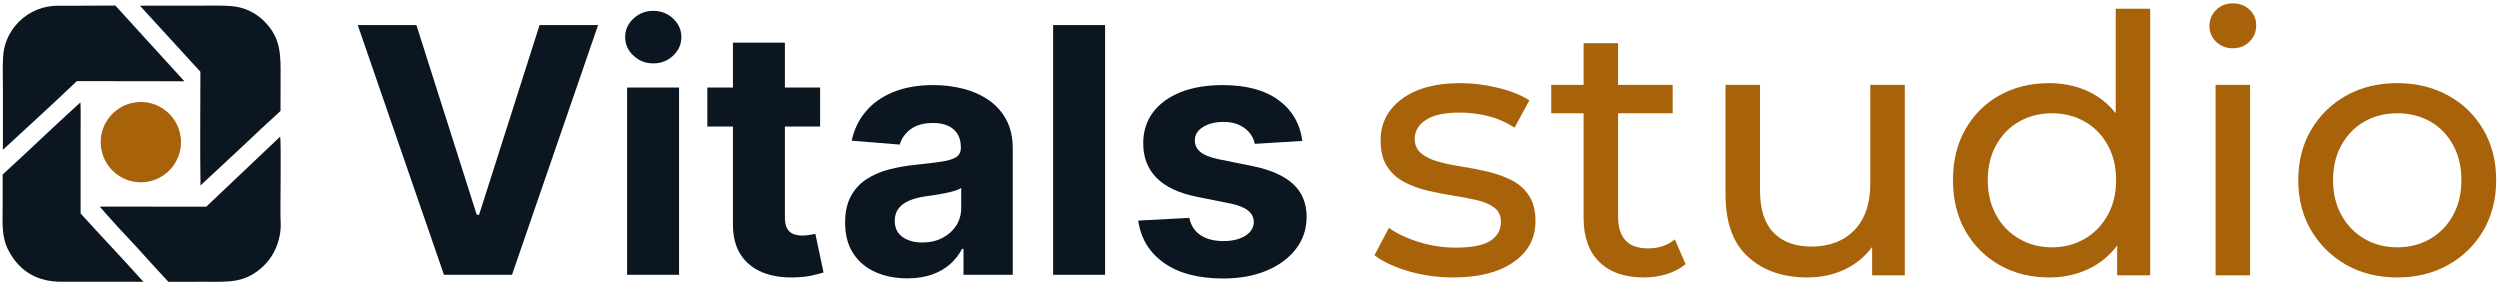
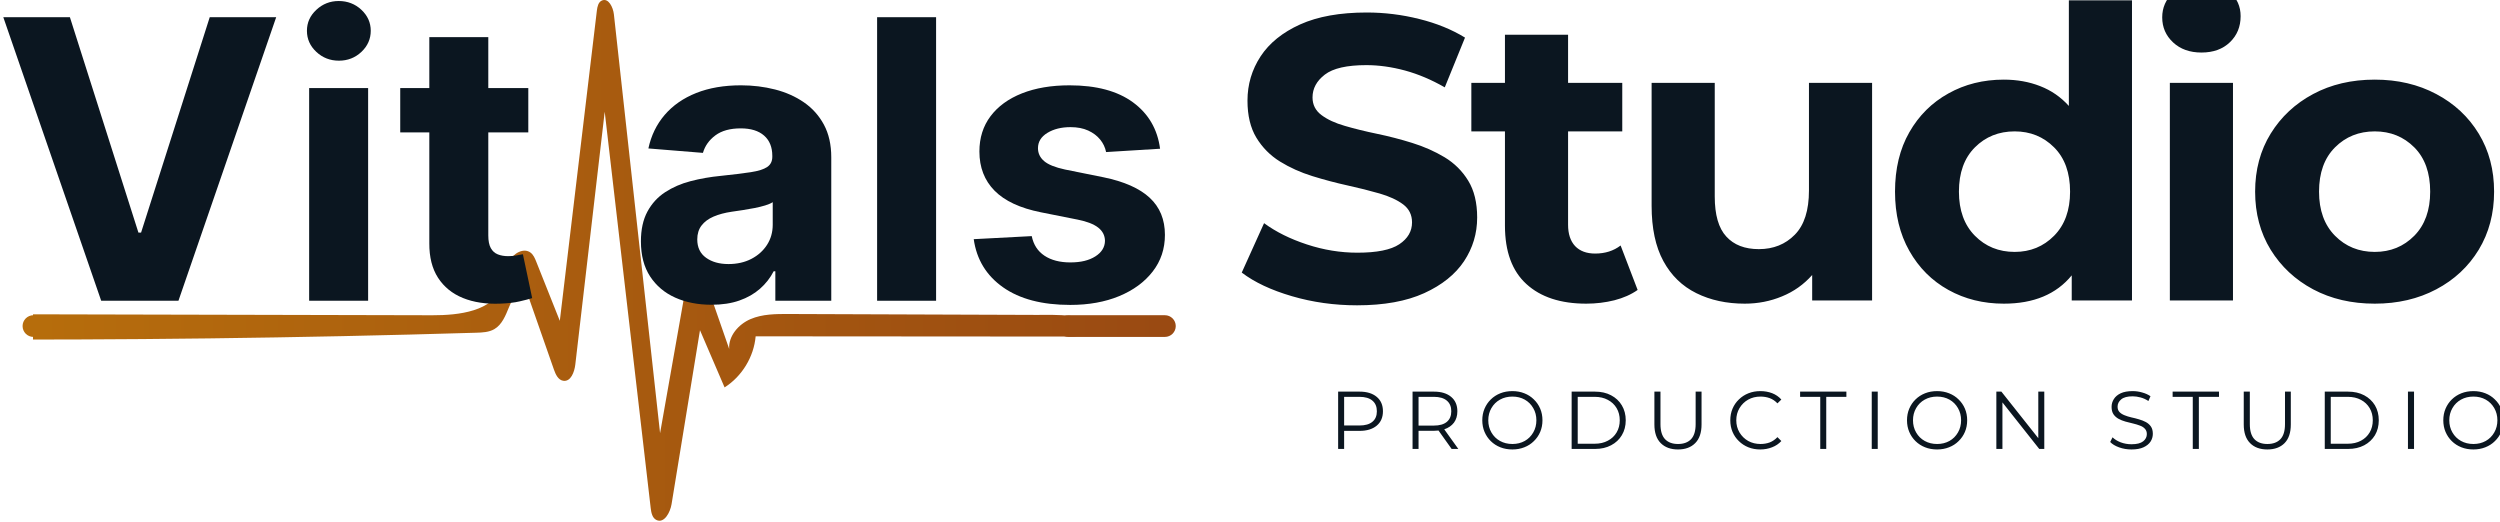
- <svg xmlns="http://www.w3.org/2000/svg" viewBox="0 -13 3269 381" role="img" aria-label="Vitals Studio">
-   <g transform="translate(0 -8.5) scale(5.8125)">
-     <g transform="scale(0.105611) translate(-344.3 -353.0)">
-       <path fill="#0B1620" d="M 589.993 357.493 L 737.063 518.783 L 508.027 518.443 C 504.509 521.99 500.523 525.584 496.855 529.018 C 449.385 574.355 398.727 619.818 350.477 664.762 L 350.495 533.561 C 350.42 511.84 348.935 469.073 353.036 449.756 C 356.978 431.474 365.287 414.417 377.254 400.043 C 397.059 376.028 425.709 361.01 456.727 358.385 C 462.166 357.491 492.014 357.926 499.796 357.924 C 529.863 357.984 559.929 357.84 589.993 357.493 z" />
-       <path fill="#0B1620" d="M 940.885 636.863 C 943.83 639.814 940.817 798.856 942.048 816.382 C 944.43 850.284 931.396 887.355 906.434 911.428 C 866.929 949.527 831.908 945.817 781.581 945.856 L 702.886 945.905 C 679.782 920.966 656.844 895.874 634.075 870.629 C 609.846 845.083 579.586 812.205 556.652 785.694 L 783.658 785.954 L 940.885 636.863 z" />
-       <path fill="#0B1620" d="M 642.507 357.98 C 647.615 357.671 654.58 357.751 659.804 357.728 L 765.475 357.797 C 789.886 357.765 833.309 355.951 855.398 361.585 C 875.139 366.606 893.15 376.882 907.517 391.321 C 943.675 427.547 942.054 464.591 941.987 510.902 L 941.83 582.092 C 915.532 606.066 886.201 633.018 860.822 657.496 L 771.399 740.667 C 770.131 660.958 771.206 578.48 771.168 498.468 L 642.507 357.98 z" />
-       <path fill="#0B1620" d="M 515.593 563.787 C 516.514 568.028 515.986 614.332 516.009 622.288 L 516.022 800.373 C 560.092 849.167 606.075 896.995 649.734 945.882 L 481.75 945.734 L 476.62 945.809 C 425.599 946.283 386.469 925.177 362.426 879.199 C 347.284 850.244 349.863 821.27 349.917 789.745 L 349.918 717.511 C 405.39 666.87 459.892 614.031 515.593 563.787 z" />
-       <path fill="#A8620A" d="M 632.362 563.763 C 679.165 557.16 722.45 589.772 729.012 636.58 C 735.574 683.388 702.925 726.645 656.111 733.166 C 609.354 739.679 566.163 707.079 559.609 660.328 C 553.055 613.578 585.617 570.358 632.362 563.763 z" />
+ <svg xmlns="http://www.w3.org/2000/svg" viewBox="112 0 2879 600" role="img" aria-label="Vitals Studio">
+   <defs>
+     <linearGradient id="pstudiolight" x1="116" y1="0" x2="1454" y2="0" gradientUnits="userSpaceOnUse">
+       <stop offset="0" stop-color="#B76E0C" />
+       <stop offset="1" stop-color="#9A4A12" />
+     </linearGradient>
+     <clipPath id="pstudiolightc">
+       <rect x="150" y="0" width="1454" height="600" />
+     </clipPath>
+   </defs>
+   <g fill="url(#pstudiolight)">
+     <path clip-path="url(#pstudiolightc)" d="M982.59,387.31h-.38c-2.1,23.68-15.72,46.07-35.78,58.83-9.44-21.96-18.88-43.92-28.33-65.88-10.91,66.76-21.82,133.52-32.72,200.28-1.59,9.72-8.57,22.56-17.43,18.28-4.8-2.32-6-8.48-6.61-13.77-17.65-152.12-35.31-304.25-52.96-456.37-11.29,97.05-22.57,194.09-33.86,291.14-1.01,8.64-5.21,19.95-13.82,18.7-5.87-.85-8.86-7.35-10.81-12.94-11.14-31.86-22.28-63.71-33.42-95.57-19.31,7.34-17.35,38.67-35.22,49.03-6.21,3.6-13.72,3.91-20.9,4.13-204.98,6.15-410.07,8.7-615.14,7.66-9.38-.05-21.33-2.02-23.46-11.16-2.87-12.32,14.74-17.99,27.39-17.96,186.89.45,373.78.89,560.67,1.34,31.04.07,69.3-4.45,80.74-33.3,3.7-9.35,3.73-19.93,8.12-28.97,4.39-9.04,16.45-15.91,24.42-9.79,3.26,2.51,4.92,6.51,6.44,10.33,9.05,22.72,18.1,45.44,27.15,68.16,14.22-119.07,28.45-238.14,42.67-357.21.54-4.52,1.63-9.83,5.8-11.67,7.54-3.32,12.9,7.72,13.81,15.91,17.73,160.78,35.46,321.57,53.18,482.35,9.88-55.98,19.76-111.97,29.65-167.95,1.19-6.77,3.93-15.07,10.76-15.83,7.15-.79,11.57,7.4,13.94,14.19,8.41,24.18,16.82,48.36,25.24,72.54-.96-14.96,10.75-28.4,24.53-34.31,13.77-5.92,29.26-5.96,44.25-5.9,63.83.24,127.66.47,191.49.71,31.91.12,63.83.25,95.74.35,5.99.02,81.35-2.96,53.95,20.26-5.25,4.45-12.77,4.66-19.65,4.66-119.8-.09-239.61-.18-359.41-.27Z" />
+     <rect x="138" y="363" width="40" height="25" rx="12.5" />
+     <rect x="1330" y="363" width="136" height="25" rx="12.5" />
+   </g>
+   <g fill="#0B1620">
+     <g transform="translate(-1318 0)">
+       <path d="M1510.5,19.81l78.92,248.08h3.03l79.08-248.08h76.53l-112.56,326.53h-88.97l-112.72-326.53h76.69Z" />
+       <path d="M1820.29,69.88c-10.1,0-18.76-3.37-25.99-10.12-7.23-6.75-10.84-14.85-10.84-24.31s3.61-17.4,10.84-24.15c7.23-6.75,15.84-10.13,25.83-10.13s18.89,3.38,26.07,10.13c7.17,6.75,10.76,14.8,10.76,24.15s-3.59,17.57-10.76,24.31c-7.17,6.75-15.81,10.12-25.91,10.12ZM1786.01,346.34V101.44h67.92v244.89h-67.92Z" />
+       <path d="M2042.86,343.31c-3.41,1.06-8.19,2.31-14.35,3.74-6.17,1.44-13.66,2.31-22.48,2.63-16.37.64-30.69-1.54-42.97-6.53-12.28-5-21.82-12.76-28.62-23.28s-10.15-23.81-10.04-39.86v-127.55h-33.49v-51.02h33.49v-58.67h67.92v58.67h46.07v51.02h-46.07v118.62c0,6.27.95,11.14,2.87,14.59,1.91,3.45,4.59,5.87,8.05,7.25,3.45,1.39,7.46,2.08,12.03,2.08,3.19,0,6.38-.29,9.57-.88,3.19-.58,5.63-1.04,7.33-1.36l10.69,50.55Z" />
    </g>
+     <g transform="translate(-1221 0)">
+       <path d="M2152.39,350.96c-15.62,0-29.55-2.74-41.77-8.21-12.22-5.47-21.87-13.6-28.94-24.39-7.07-10.79-10.6-24.26-10.6-40.42,0-13.6,2.5-25.03,7.49-34.28,4.99-9.25,11.8-16.69,20.41-22.32,8.61-5.63,18.41-9.89,29.42-12.75,11-2.87,22.56-4.89,34.68-6.06,14.24-1.49,25.72-2.9,34.44-4.23,8.71-1.33,15.04-3.32,18.97-5.98,3.93-2.66,5.9-6.59,5.9-11.8v-.96c0-10.1-3.16-17.91-9.49-23.44-6.33-5.52-15.28-8.29-26.87-8.29-12.22,0-21.95,2.69-29.18,8.05-7.23,5.37-12.01,12.09-14.35,20.17l-62.82-5.1c3.19-14.88,9.46-27.77,18.81-38.66,9.35-10.89,21.44-19.29,36.27-25.19,14.83-5.9,32.02-8.85,51.58-8.85,13.6,0,26.65,1.59,39.14,4.78,12.49,3.19,23.6,8.13,33.32,14.83,9.73,6.7,17.4,15.28,23.04,25.75,5.63,10.47,8.45,22.99,8.45,37.55v165.18h-64.41v-33.96h-1.91c-3.93,7.65-9.19,14.38-15.78,20.17-6.59,5.79-14.51,10.31-23.76,13.55-9.25,3.24-19.93,4.86-32.05,4.86ZM2171.84,304.09c9.99,0,18.81-1.99,26.47-5.98,7.65-3.99,13.66-9.38,18.02-16.18,4.36-6.8,6.54-14.51,6.54-23.12v-25.99c-2.13,1.38-5.02,2.63-8.69,3.75-3.67,1.12-7.79,2.13-12.36,3.03-4.57.9-9.14,1.7-13.71,2.39-4.57.69-8.72,1.3-12.44,1.83-7.97,1.17-14.93,3.03-20.89,5.58-5.95,2.55-10.58,5.98-13.87,10.28-3.3,4.3-4.94,9.65-4.94,16.02,0,9.25,3.37,16.29,10.12,21.13,6.75,4.84,15.33,7.25,25.75,7.25Z" />
+       <path d="M2411,19.81v326.53h-67.92V19.81h67.92Z" />
+       <path d="M2668.96,171.28l-62.18,3.83c-1.06-5.31-3.35-10.12-6.86-14.43s-8.11-7.76-13.79-10.36c-5.69-2.6-12.46-3.91-20.33-3.91-10.52,0-19.4,2.21-26.63,6.62-7.23,4.41-10.84,10.28-10.84,17.62,0,5.85,2.34,10.79,7.02,14.83,4.68,4.04,12.7,7.28,24.07,9.73l44.32,8.93c23.81,4.89,41.56,12.75,53.25,23.6,11.69,10.84,17.54,25.09,17.54,42.73,0,16.05-4.7,30.13-14.11,42.25-9.41,12.12-22.27,21.55-38.58,28.3-16.32,6.75-35.1,10.13-56.36,10.13-32.42,0-58.22-6.78-77.41-20.33-19.19-13.55-30.43-32.02-33.72-55.4l66.8-3.51c2.02,9.89,6.91,17.41,14.67,22.56,7.76,5.16,17.7,7.73,29.81,7.73s21.5-2.31,28.78-6.94c7.28-4.62,10.97-10.6,11.08-17.94-.11-6.16-2.71-11.24-7.81-15.23-5.1-3.99-12.97-7.04-23.6-9.17l-42.41-8.45c-23.92-4.78-41.69-13.07-53.33-24.87-11.64-11.8-17.46-26.84-17.46-45.12,0-15.73,4.28-29.28,12.83-40.66,8.55-11.37,20.62-20.14,36.19-26.31,15.57-6.16,33.83-9.25,54.77-9.25,30.93,0,55.3,6.54,73.1,19.61,17.8,13.07,28.19,30.88,31.17,53.41Z" />
+     </g>
+     <path d="M1674.8 351.6L1674.8 351.6Q1635.6 351.6 1599.8 341.1Q1563.9 330.6 1542.0 313.9L1542.0 313.9L1567.7 257.0Q1588.1 272.0 1617.0 281.5Q1645.9 291.0 1675.2 291.0L1675.2 291.0Q1708.8 291.0 1723.4 281.3Q1738.1 271.5 1738.1 256.1L1738.1 256.1Q1738.1 243.1 1727.9 235.4Q1717.6 227.7 1700.6 222.8Q1683.6 217.9 1663.6 213.5Q1643.6 209.1 1623.3 202.8Q1603.0 196.5 1586.0 186.0Q1569.1 175.5 1558.8 158.5Q1548.6 141.6 1548.6 115.9L1548.6 115.9Q1548.6 88.0 1563.7 64.9Q1578.8 41.9 1609.3 28.1Q1639.8 14.4 1685.9 14.4L1685.9 14.4Q1716.7 14.4 1746.5 21.9Q1776.3 29.3 1799.1 43.3L1799.1 43.3L1775.8 100.6Q1753.0 87.5 1730.0 81.2Q1706.9 75.0 1685.5 75.0L1685.5 75.0Q1651.9 75.0 1637.7 85.9Q1623.5 96.8 1623.5 112.2L1623.5 112.2Q1623.5 124.8 1633.8 132.5Q1644.0 140.2 1660.8 145.0Q1677.6 149.9 1697.8 154.1Q1718.1 158.3 1738.3 164.6Q1758.6 170.9 1775.6 181.1Q1792.6 191.4 1802.8 208.1Q1813.1 224.9 1813.1 250.5L1813.1 250.5Q1813.1 278.0 1798.0 300.8Q1782.8 323.6 1752.1 337.6Q1721.3 351.6 1674.8 351.6ZM1938.7 349.7L1938.7 349.7Q1894.5 349.7 1869.8 327.1Q1845.1 304.6 1845.1 259.8L1845.1 259.8L1845.1 151.3L1806.4 151.3L1806.4 95.4L1845.1 95.4L1845.1 40.0L1917.8 40.0L1917.8 95.4L1980.2 95.4L1980.2 151.3L1917.8 151.3L1917.8 258.9Q1917.8 274.7 1925.9 283.4Q1934.1 292.0 1949.0 292.0L1949.0 292.0Q1966.2 292.0 1978.3 282.7L1978.3 282.7L1997.9 333.9Q1986.7 341.8 1971.1 345.8Q1955.5 349.7 1938.7 349.7ZM2121.2 349.7L2121.2 349.7Q2089.9 349.7 2065.5 337.6Q2041.0 325.5 2027.5 300.6Q2014.0 275.7 2014.0 237.0L2014.0 237.0L2014.0 95.4L2086.7 95.4L2086.7 226.3Q2086.7 258.0 2100.0 272.4Q2113.2 286.9 2137.5 286.9L2137.5 286.9Q2162.6 286.9 2178.9 270.3Q2195.2 253.8 2195.2 219.3L2195.2 219.3L2195.2 95.4L2267.9 95.4L2267.9 346L2198.9 346L2198.9 316.7Q2184.5 333.0 2164.2 341.3Q2144.0 349.7 2121.2 349.7ZM2419.6 349.7L2419.6 349.7Q2384.2 349.7 2355.8 333.9Q2327.3 318.1 2310.8 288.9Q2294.3 259.8 2294.3 220.7L2294.3 220.7Q2294.3 181.1 2310.8 152.3Q2327.3 123.4 2355.8 107.6Q2384.2 91.7 2419.6 91.7L2419.6 91.7Q2442.4 91.7 2461.5 99.2Q2480.6 106.6 2494.5 122.0L2494.5 122.0L2494.5 0.4L2567.2 0.4L2567.2 346L2497.8 346L2497.8 317.1Q2471.2 349.7 2419.6 349.7ZM2432.1 290.1L2432.1 290.1Q2459.1 290.1 2477.5 271.5Q2495.9 252.9 2495.9 220.7L2495.9 220.7Q2495.9 188.1 2477.5 169.7Q2459.1 151.3 2432.1 151.3L2432.1 151.3Q2404.7 151.3 2386.3 169.7Q2367.9 188.1 2367.9 220.7L2367.9 220.7Q2367.9 252.9 2386.3 271.5Q2404.7 290.1 2432.1 290.1ZM2683.5 346L2610.8 346L2610.8 95.4L2683.5 95.4L2683.5 346ZM2647.2 60.5L2647.2 60.5Q2627.1 60.5 2614.6 48.9Q2602.0 37.2 2602.0 20L2602.0 20Q2602.0 3.2 2614.6-8.6Q2627.1-20.5 2647.2-20.5L2647.2-20.5Q2667.2-20.5 2679.8-9.3Q2692.3 1.8 2692.3 18.6L2692.3 18.6Q2692.3 36.8 2680.0 48.6Q2667.7 60.5 2647.2 60.5ZM2846.8 349.7L2846.8 349.7Q2806.8 349.7 2775.8 333.2Q2744.9 316.7 2726.9 287.6Q2709.0 258.4 2709.0 220.7L2709.0 220.7Q2709.0 183 2726.9 153.9Q2744.9 124.8 2775.8 108.3Q2806.8 91.7 2846.8 91.7L2846.8 91.7Q2886.4 91.7 2917.6 108.3Q2948.8 124.8 2966.5 153.9Q2984.2 183 2984.2 220.7L2984.2 220.7Q2984.2 258.4 2966.5 287.6Q2948.8 316.7 2917.6 333.2Q2886.4 349.7 2846.8 349.7ZM2846.8 290.1L2846.8 290.1Q2873.9 290.1 2892.3 271.5Q2910.6 252.9 2910.6 220.7L2910.6 220.7Q2910.6 188.1 2892.3 169.7Q2873.9 151.3 2846.8 151.3L2846.8 151.3Q2819.4 151.3 2801.0 169.7Q2782.6 188.1 2782.6 220.7L2782.6 220.7Q2782.6 252.9 2801.0 271.5Q2819.4 290.1 2846.8 290.1Z" />
+     <path d="M1659.9 517L1653.0 517L1653.0 451L1677.7 451Q1690.2 451 1697.4 457.0Q1704.6 463.0 1704.6 473.6L1704.6 473.6Q1704.6 484.2 1697.4 490.2Q1690.2 496.2 1677.7 496.2L1677.7 496.2L1659.9 496.2L1659.9 517ZM1659.9 457.0L1659.9 490.0L1677.5 490.0Q1687.4 490.0 1692.5 485.7Q1697.6 481.5 1697.6 473.6L1697.6 473.6Q1697.6 465.7 1692.5 461.4Q1687.4 457.0 1677.5 457.0L1677.5 457.0L1659.9 457.0ZM1745.6 517L1738.7 517L1738.7 451L1763.4 451Q1775.9 451 1783.1 457.0Q1790.3 463.0 1790.3 473.6L1790.3 473.6Q1790.3 481.4 1786.4 486.7Q1782.4 492.0 1775.2 494.4L1775.2 494.4L1791.4 517L1783.7 517L1768.6 495.8Q1766.1 496.1 1763.4 496.1L1763.4 496.1L1745.6 496.1L1745.6 517ZM1745.6 457.0L1745.6 490.1L1763.2 490.1Q1773.1 490.1 1778.2 485.8Q1783.3 481.5 1783.3 473.6L1783.3 473.6Q1783.3 465.7 1778.2 461.4Q1773.1 457.0 1763.2 457.0L1763.2 457.0L1745.6 457.0ZM1853.7 517.6L1853.7 517.6Q1846.1 517.6 1839.8 515.1Q1833.5 512.6 1828.8 508.0Q1824.2 503.5 1821.6 497.4Q1819.0 491.3 1819.0 484L1819.0 484Q1819.0 476.7 1821.6 470.6Q1824.2 464.5 1828.8 460.0Q1833.5 455.4 1839.8 452.9Q1846.1 450.4 1853.7 450.4L1853.7 450.4Q1861.1 450.4 1867.4 452.9Q1873.8 455.4 1878.4 460.0Q1883.1 464.5 1885.7 470.6Q1888.3 476.7 1888.3 484L1888.3 484Q1888.3 491.3 1885.7 497.4Q1883.1 503.5 1878.4 508.0Q1873.8 512.6 1867.4 515.1Q1861.1 517.6 1853.7 517.6ZM1853.7 511.3L1853.7 511.3Q1861.6 511.3 1867.9 507.8Q1874.1 504.3 1877.7 498.0Q1881.3 491.8 1881.3 484L1881.3 484Q1881.3 476.2 1877.7 470.0Q1874.1 463.7 1867.9 460.2Q1861.6 456.7 1853.7 456.7L1853.7 456.7Q1845.7 456.7 1839.4 460.2Q1833.1 463.7 1829.5 470.0Q1825.9 476.2 1825.9 484L1825.9 484Q1825.9 491.8 1829.5 498.0Q1833.1 504.3 1839.4 507.8Q1845.7 511.3 1853.7 511.3ZM1948.8 517L1921.9 517L1921.9 451L1948.8 451Q1959.4 451 1967.3 455.2Q1975.3 459.4 1979.7 466.8Q1984.2 474.3 1984.2 484L1984.2 484Q1984.2 493.7 1979.7 501.2Q1975.3 508.6 1967.3 512.8Q1959.4 517 1948.8 517L1948.8 517ZM1928.9 457.0L1928.9 511.0L1948.4 511.0Q1957.2 511.0 1963.6 507.5Q1970.1 504.1 1973.7 498.0Q1977.3 491.9 1977.3 484L1977.3 484Q1977.3 476.1 1973.7 470.0Q1970.1 463.9 1963.6 460.5Q1957.2 457.0 1948.4 457.0L1948.4 457.0L1928.9 457.0ZM2044.4 517.6L2044.4 517.6Q2031.8 517.6 2024.5 510.3Q2017.2 503.0 2017.2 488.8L2017.2 488.8L2017.2 451L2024.2 451L2024.2 488.5Q2024.2 500.2 2029.5 505.8Q2034.8 511.3 2044.4 511.3L2044.4 511.3Q2054.1 511.3 2059.4 505.8Q2064.7 500.2 2064.7 488.5L2064.7 488.5L2064.7 451L2071.5 451L2071.5 488.8Q2071.5 503.0 2064.2 510.3Q2057.0 517.6 2044.4 517.6ZM2139.1 517.6L2139.1 517.6Q2131.7 517.6 2125.4 515.1Q2119.2 512.6 2114.5 508.0Q2109.8 503.5 2107.2 497.4Q2104.6 491.3 2104.6 484L2104.6 484Q2104.6 476.7 2107.2 470.6Q2109.8 464.5 2114.5 460.0Q2119.2 455.4 2125.5 452.9Q2131.8 450.4 2139.2 450.4L2139.2 450.4Q2146.5 450.4 2152.8 452.8Q2159.0 455.2 2163.4 460.1L2163.4 460.1L2158.9 464.5Q2154.9 460.3 2150.0 458.5Q2145.1 456.7 2139.4 456.7L2139.4 456.7Q2131.5 456.7 2125.2 460.2Q2118.9 463.8 2115.2 470.0Q2111.5 476.2 2111.5 484L2111.5 484Q2111.5 491.8 2115.2 498.0Q2118.9 504.2 2125.2 507.8Q2131.5 511.3 2139.4 511.3L2139.4 511.3Q2145.1 511.3 2150.0 509.5Q2154.9 507.6 2158.9 503.4L2158.9 503.4L2163.4 507.9Q2159.0 512.7 2152.7 515.1Q2146.4 517.6 2139.1 517.6ZM2215.1 517L2208.2 517L2208.2 457.0L2185.0 457.0L2185.0 451L2238.3 451L2238.3 457.0L2215.1 457.0L2215.1 517ZM2274.4 517L2267.5 517L2267.5 451L2274.4 451L2274.4 517ZM2342.8 517.6L2342.8 517.6Q2335.2 517.6 2328.9 515.1Q2322.6 512.6 2317.9 508.0Q2313.3 503.5 2310.7 497.4Q2308.1 491.3 2308.1 484L2308.1 484Q2308.1 476.7 2310.7 470.6Q2313.3 464.5 2317.9 460.0Q2322.6 455.4 2328.9 452.9Q2335.2 450.4 2342.8 450.4L2342.8 450.4Q2350.2 450.4 2356.5 452.9Q2362.9 455.4 2367.5 460.0Q2372.2 464.5 2374.8 470.6Q2377.4 476.7 2377.4 484L2377.4 484Q2377.4 491.3 2374.8 497.4Q2372.2 503.5 2367.5 508.0Q2362.9 512.6 2356.5 515.1Q2350.2 517.6 2342.8 517.6ZM2342.8 511.3L2342.8 511.3Q2350.7 511.3 2357.0 507.8Q2363.2 504.3 2366.8 498.0Q2370.4 491.8 2370.4 484L2370.4 484Q2370.4 476.2 2366.8 470.0Q2363.2 463.7 2357.0 460.2Q2350.7 456.7 2342.8 456.7L2342.8 456.7Q2334.8 456.7 2328.5 460.2Q2322.2 463.7 2318.6 470.0Q2315.0 476.2 2315.0 484L2315.0 484Q2315.0 491.8 2318.6 498.0Q2322.2 504.3 2328.5 507.8Q2334.8 511.3 2342.8 511.3ZM2418.0 517L2411.0 517L2411.0 451L2416.8 451L2459.3 504.6L2459.3 451L2466.2 451L2466.2 517L2460.4 517L2418.0 463.4L2418.0 517ZM2566.6 517.6L2566.6 517.6Q2559.1 517.6 2552.4 515.2Q2545.7 512.8 2542.1 509.0L2542.1 509.0L2544.8 503.6Q2548.3 507.1 2554.2 509.4Q2560.1 511.6 2566.6 511.6L2566.6 511.6Q2575.8 511.6 2580.1 508.2Q2584.3 504.8 2584.3 499.9L2584.3 499.9Q2584.3 496.1 2582.1 493.8Q2580.0 491.4 2576.3 490.1Q2572.7 488.7 2568.4 487.7Q2564.0 486.6 2559.7 485.5Q2555.4 484.3 2551.7 482.3Q2548.1 480.3 2545.9 477.1Q2543.7 473.8 2543.7 468.5L2543.7 468.5Q2543.7 463.7 2546.3 459.6Q2548.9 455.4 2554.2 452.9Q2559.6 450.4 2568.0 450.4L2568.0 450.4Q2573.6 450.4 2579.0 452.0Q2584.5 453.5 2588.5 456.3L2588.5 456.3L2586.1 461.8Q2581.9 459.0 2577.1 457.7Q2572.3 456.4 2568.0 456.4L2568.0 456.4Q2558.9 456.4 2554.8 459.9Q2550.6 463.4 2550.6 468.3L2550.6 468.3Q2550.6 472.2 2552.8 474.5Q2555.0 476.8 2558.6 478.2Q2562.2 479.7 2566.6 480.7Q2570.9 481.6 2575.2 482.9Q2579.5 484.1 2583.1 486.0Q2586.8 488.0 2589.0 491.2Q2591.2 494.4 2591.2 499.6L2591.2 499.6Q2591.2 504.4 2588.6 508.5Q2585.9 512.6 2580.5 515.1Q2575.1 517.6 2566.6 517.6ZM2644.2 517L2637.2 517L2637.2 457.0L2614.0 457.0L2614.0 451L2667.4 451L2667.4 457.0L2644.2 457.0L2644.2 517ZM2723.1 517.6L2723.1 517.6Q2710.4 517.6 2703.2 510.3Q2695.9 503.0 2695.9 488.8L2695.9 488.8L2695.9 451L2702.9 451L2702.9 488.5Q2702.9 500.2 2708.2 505.8Q2713.5 511.3 2723.1 511.3L2723.1 511.3Q2732.8 511.3 2738.1 505.8Q2743.4 500.2 2743.4 488.5L2743.4 488.5L2743.4 451L2750.1 451L2750.1 488.8Q2750.1 503.0 2742.9 510.3Q2735.7 517.6 2723.1 517.6ZM2816.0 517L2789.2 517L2789.2 451L2816.0 451Q2826.6 451 2834.6 455.2Q2842.5 459.4 2847.0 466.8Q2851.4 474.3 2851.4 484L2851.4 484Q2851.4 493.7 2847.0 501.2Q2842.5 508.6 2834.6 512.8Q2826.6 517 2816.0 517L2816.0 517ZM2796.1 457.0L2796.1 511.0L2815.7 511.0Q2824.4 511.0 2830.9 507.5Q2837.3 504.1 2840.9 498.0Q2844.5 491.9 2844.5 484L2844.5 484Q2844.5 476.1 2840.9 470.0Q2837.3 463.9 2830.9 460.5Q2824.4 457.0 2815.7 457.0L2815.7 457.0L2796.1 457.0ZM2892.0 517L2885.0 517L2885.0 451L2892.0 451L2892.0 517ZM2960.4 517.6L2960.4 517.6Q2952.8 517.6 2946.5 515.1Q2940.2 512.6 2935.5 508.0Q2930.9 503.5 2928.3 497.4Q2925.7 491.3 2925.7 484L2925.7 484Q2925.7 476.7 2928.3 470.6Q2930.9 464.5 2935.5 460.0Q2940.2 455.4 2946.5 452.9Q2952.8 450.4 2960.4 450.4L2960.4 450.4Q2967.8 450.4 2974.1 452.9Q2980.5 455.4 2985.1 460.0Q2989.8 464.5 2992.4 470.6Q2995.0 476.7 2995.0 484L2995.0 484Q2995.0 491.3 2992.4 497.4Q2989.8 503.5 2985.1 508.0Q2980.5 512.6 2974.1 515.1Q2967.8 517.6 2960.4 517.6ZM2960.4 511.3L2960.4 511.3Q2968.3 511.3 2974.6 507.8Q2980.8 504.3 2984.4 498.0Q2988.0 491.8 2988.0 484L2988.0 484Q2988.0 476.2 2984.4 470.0Q2980.8 463.7 2974.6 460.2Q2968.3 456.7 2960.4 456.7L2960.4 456.7Q2952.4 456.7 2946.1 460.2Q2939.8 463.7 2936.2 470.0Q2932.6 476.2 2932.6 484L2932.6 484Q2932.6 491.8 2936.2 498.0Q2939.8 504.3 2946.1 507.8Q2952.4 511.3 2960.4 511.3Z" />
  </g>
-   <g fill="#0B1620" transform="translate(-966 0)">
-     <path d="M1510.5,19.81l78.92,248.08h3.03l79.08-248.08h76.53l-112.56,326.53h-88.97l-112.72-326.53h76.69Z" />
-     <path d="M1820.29,69.88c-10.1,0-18.76-3.37-25.99-10.12-7.23-6.75-10.84-14.85-10.84-24.31s3.61-17.4,10.84-24.15c7.23-6.75,15.84-10.13,25.83-10.13s18.89,3.38,26.07,10.13c7.17,6.75,10.76,14.8,10.76,24.15s-3.59,17.57-10.76,24.31c-7.17,6.75-15.81,10.12-25.91,10.12ZM1786.01,346.34V101.44h67.92v244.89h-67.92Z" />
-     <path d="M2042.86,343.31c-3.41,1.06-8.19,2.31-14.35,3.74-6.17,1.44-13.66,2.31-22.48,2.63-16.37.64-30.69-1.54-42.97-6.53-12.28-5-21.82-12.76-28.62-23.28s-10.15-23.81-10.04-39.86v-127.55h-33.49v-51.02h33.49v-58.67h67.92v58.67h46.07v51.02h-46.07v118.62c0,6.27.95,11.14,2.87,14.59,1.91,3.45,4.59,5.87,8.05,7.25,3.45,1.39,7.46,2.08,12.03,2.08,3.19,0,6.38-.29,9.57-.88,3.19-.58,5.63-1.04,7.33-1.36l10.69,50.55Z" />
-     <path d="M2152.39,350.96c-15.62,0-29.55-2.74-41.77-8.21-12.22-5.47-21.87-13.6-28.94-24.39-7.07-10.79-10.6-24.26-10.6-40.42,0-13.6,2.5-25.03,7.49-34.28,4.99-9.25,11.8-16.69,20.41-22.32,8.61-5.63,18.41-9.89,29.42-12.75,11-2.87,22.56-4.89,34.68-6.06,14.24-1.49,25.72-2.9,34.44-4.23,8.71-1.33,15.04-3.32,18.97-5.98,3.93-2.66,5.9-6.59,5.9-11.8v-.96c0-10.1-3.16-17.91-9.49-23.44-6.33-5.52-15.28-8.29-26.87-8.29-12.22,0-21.95,2.69-29.18,8.05-7.23,5.37-12.01,12.09-14.35,20.17l-62.82-5.1c3.19-14.88,9.46-27.77,18.81-38.66,9.35-10.89,21.44-19.29,36.27-25.19,14.83-5.9,32.02-8.85,51.58-8.85,13.6,0,26.65,1.59,39.14,4.78,12.49,3.19,23.6,8.13,33.32,14.83,9.73,6.7,17.4,15.28,23.04,25.75,5.63,10.47,8.45,22.99,8.45,37.55v165.18h-64.41v-33.96h-1.91c-3.93,7.65-9.19,14.38-15.78,20.17-6.59,5.79-14.51,10.31-23.76,13.55-9.25,3.24-19.93,4.86-32.05,4.86ZM2171.84,304.09c9.99,0,18.81-1.99,26.47-5.98,7.65-3.99,13.66-9.38,18.02-16.18,4.36-6.8,6.54-14.51,6.54-23.12v-25.99c-2.13,1.38-5.02,2.63-8.69,3.75-3.67,1.12-7.79,2.13-12.36,3.03-4.57.9-9.14,1.7-13.71,2.39-4.57.69-8.72,1.3-12.44,1.83-7.97,1.17-14.93,3.03-20.89,5.58-5.95,2.55-10.58,5.98-13.87,10.28-3.3,4.3-4.94,9.65-4.94,16.02,0,9.25,3.37,16.29,10.12,21.13,6.75,4.84,15.33,7.25,25.75,7.25Z" />
-     <path d="M2411,19.81v326.53h-67.92V19.81h67.92Z" />
-     <path d="M2668.96,171.28l-62.18,3.83c-1.06-5.31-3.35-10.12-6.86-14.43s-8.11-7.76-13.79-10.36c-5.69-2.6-12.46-3.91-20.33-3.91-10.52,0-19.4,2.21-26.63,6.62-7.23,4.41-10.84,10.28-10.84,17.62,0,5.85,2.34,10.79,7.02,14.83,4.68,4.04,12.7,7.28,24.07,9.73l44.32,8.93c23.81,4.89,41.56,12.75,53.25,23.6,11.69,10.84,17.54,25.09,17.54,42.73,0,16.05-4.7,30.13-14.11,42.25-9.41,12.12-22.27,21.55-38.58,28.3-16.32,6.75-35.1,10.13-56.36,10.13-32.42,0-58.22-6.78-77.41-20.33-19.19-13.55-30.43-32.02-33.72-55.4l66.8-3.51c2.02,9.89,6.91,17.41,14.67,22.56,7.76,5.16,17.7,7.73,29.81,7.73s21.5-2.31,28.78-6.94c7.28-4.62,10.97-10.6,11.08-17.94-.11-6.16-2.71-11.24-7.81-15.23-5.1-3.99-12.97-7.04-23.6-9.17l-42.41-8.45c-23.92-4.78-41.69-13.07-53.33-24.87-11.64-11.8-17.46-26.84-17.46-45.12,0-15.73,4.28-29.28,12.83-40.66,8.55-11.37,20.62-20.14,36.19-26.31,15.57-6.16,33.83-9.25,54.77-9.25,30.93,0,55.3,6.54,73.1,19.61,17.8,13.07,28.19,30.88,31.17,53.41Z" />
-   </g>
-   <path fill="#A8620A" d="M1900.2 349.8L1900.2 349.8Q1869.2 349.8 1841.0 341.4Q1812.8 332.9 1797.3 320.7L1797.3 320.7L1816.1 285.0Q1832.0 296.3 1855.5 303.5Q1879.0 310.8 1903.5 310.8L1903.5 310.8Q1934.9 310.8 1948.8 301.9Q1962.6 293.0 1962.6 277.0L1962.6 277.0Q1962.6 265.3 1954.2 258.7Q1945.7 252.1 1931.6 248.8Q1917.5 245.5 1900.9 242.9Q1884.2 240.4 1867.3 236.4Q1850.4 232.4 1836.3 225.1Q1822.2 217.8 1813.7 204.6Q1805.3 191.5 1805.3 170.4L1805.3 170.4Q1805.3 137.0 1833.2 116.3Q1861.2 95.7 1909.1 95.7L1909.1 95.7Q1933.5 95.7 1958.7 101.8Q1983.8 107.9 1999.8 118.2L1999.8 118.2L1980.5 153.9Q1963.6 143.1 1945.3 138.6Q1926.9 134.2 1908.6 134.2L1908.6 134.2Q1879.0 134.2 1864.5 143.8Q1849.9 153.4 1849.9 168.5L1849.9 168.5Q1849.9 180.7 1858.6 187.7Q1867.3 194.8 1881.1 198.5Q1895.0 202.3 1911.9 204.9Q1928.8 207.5 1945.5 211.5Q1962.2 215.5 1976.3 222.5Q1990.4 229.5 1999.1 242.5Q2007.8 255.4 2007.8 276.1L2007.8 276.1Q2007.8 309.9 1978.9 329.9Q1950.0 349.8 1900.2 349.8ZM2149.6 349.8L2149.6 349.8Q2112.0 349.8 2091.4 329.6Q2070.7 309.4 2070.7 271.8L2070.7 271.8L2070.7 135.1L2028.4 135.1L2028.4 98L2070.7 98L2070.7 43.5L2115.8 43.5L2115.8 98L2187.2 98L2187.2 135.1L2115.8 135.1L2115.8 270.0Q2115.8 311.8 2154.8 311.8L2154.8 311.8Q2175.9 311.8 2190.0 300.0L2190.0 300.0L2204.1 332.4Q2193.8 340.9 2179.5 345.4Q2165.1 349.8 2149.6 349.8ZM2363.4 349.8L2363.4 349.8Q2315.5 349.8 2285.9 323.0Q2256.3 296.3 2256.3 241.3L2256.3 241.3L2256.3 98L2301.4 98L2301.4 236.1Q2301.4 272.8 2319.0 291.1Q2336.6 309.4 2368.6 309.4L2368.6 309.4Q2403.8 309.4 2424.7 288.0Q2445.6 266.7 2445.6 226.7L2445.6 226.7L2445.6 98L2490.7 98L2490.7 347L2448.0 347L2448.0 309.9Q2433.9 329.1 2411.8 339.5Q2389.7 349.8 2363.4 349.8ZM2679.6 349.8L2679.6 349.8Q2643.4 349.8 2615.0 333.8Q2586.6 317.9 2570.1 289.2Q2553.7 260.6 2553.7 222.5L2553.7 222.5Q2553.7 184.4 2570.1 155.8Q2586.6 127.1 2615.0 111.4Q2643.4 95.7 2679.6 95.7L2679.6 95.7Q2705.9 95.7 2728.4 105.5Q2751.0 115.4 2766.5 135.1L2766.5 135.1L2766.5-1.6L2811.6-1.6L2811.6 347L2768.4 347L2768.4 308.0Q2752.9 328.7 2729.9 339.2Q2706.8 349.8 2679.6 349.8ZM2683.3 310.4L2683.3 310.4Q2706.8 310.4 2725.9 299.3Q2744.9 288.3 2755.9 268.5Q2767.0 248.8 2767.0 222.5L2767.0 222.5Q2767.0 196.2 2755.9 176.5Q2744.9 156.7 2725.9 145.9Q2706.8 135.1 2683.3 135.1L2683.3 135.1Q2659.4 135.1 2640.4 145.9Q2621.3 156.7 2610.3 176.5Q2599.2 196.2 2599.2 222.5L2599.2 222.5Q2599.2 248.8 2610.3 268.5Q2621.3 288.3 2640.4 299.3Q2659.4 310.4 2683.3 310.4ZM2942.2 347L2897.1 347L2897.1 98L2942.2 98L2942.2 347ZM2919.7 50.1L2919.7 50.1Q2906.5 50.1 2897.8 41.6Q2889.1 33.2 2889.1 21.0L2889.1 21.0Q2889.1 8.7 2897.8 0.0Q2906.5-8.6 2919.7-8.6L2919.7-8.6Q2932.8-8.6 2941.5-0.4Q2950.2 7.8 2950.2 20.0L2950.2 20.0Q2950.2 32.7 2941.5 41.4Q2932.8 50.1 2919.7 50.1ZM3134.8 349.8L3134.8 349.8Q3097.2 349.8 3068.1 333.4Q3039.0 316.9 3022.1 288.3Q3005.2 259.6 3005.2 222.5L3005.2 222.5Q3005.2 185.4 3022.1 156.7Q3039.0 128.1 3068.1 111.9Q3097.2 95.7 3134.8 95.7L3134.8 95.7Q3171.9 95.7 3201.3 111.9Q3230.7 128.1 3247.3 156.7Q3264.0 185.4 3264.0 222.5L3264.0 222.5Q3264.0 259.6 3247.3 288.3Q3230.7 316.9 3201.3 333.4Q3171.9 349.8 3134.8 349.8ZM3134.8 310.4L3134.8 310.4Q3158.8 310.4 3177.8 299.3Q3196.8 288.3 3207.6 268.5Q3218.5 248.8 3218.5 222.5L3218.5 222.5Q3218.5 196.2 3207.6 176.5Q3196.8 156.7 3177.8 145.9Q3158.8 135.1 3134.8 135.1L3134.8 135.1Q3110.9 135.1 3091.8 145.9Q3072.8 156.7 3061.8 176.5Q3050.7 196.2 3050.7 222.5L3050.7 222.5Q3050.7 248.8 3061.8 268.5Q3072.8 288.3 3091.8 299.3Q3110.9 310.4 3134.8 310.4Z" />
</svg>
